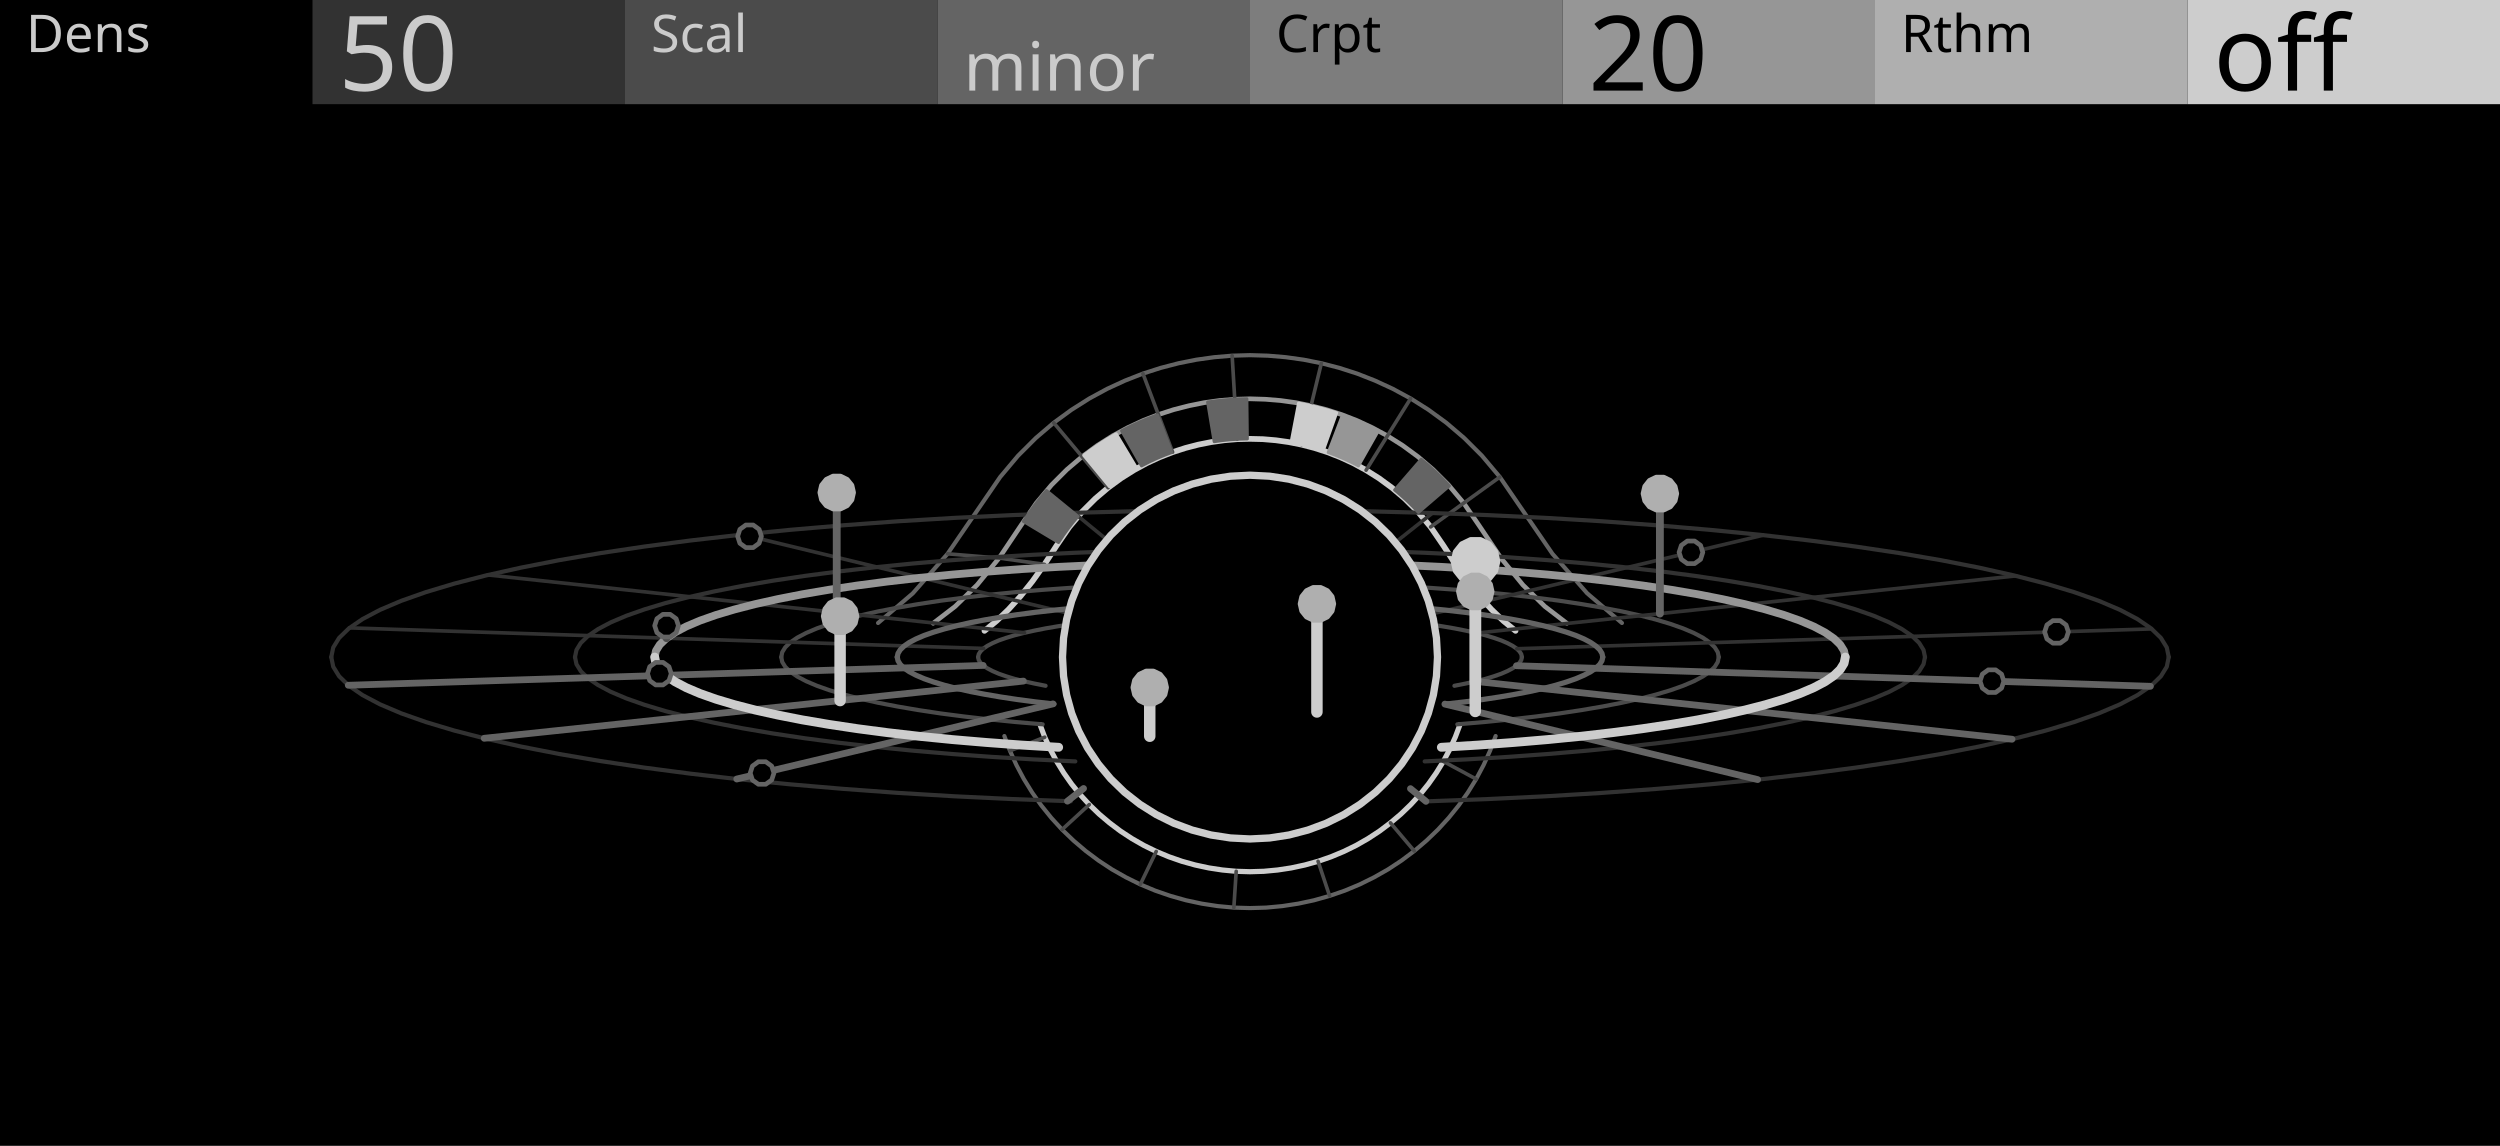
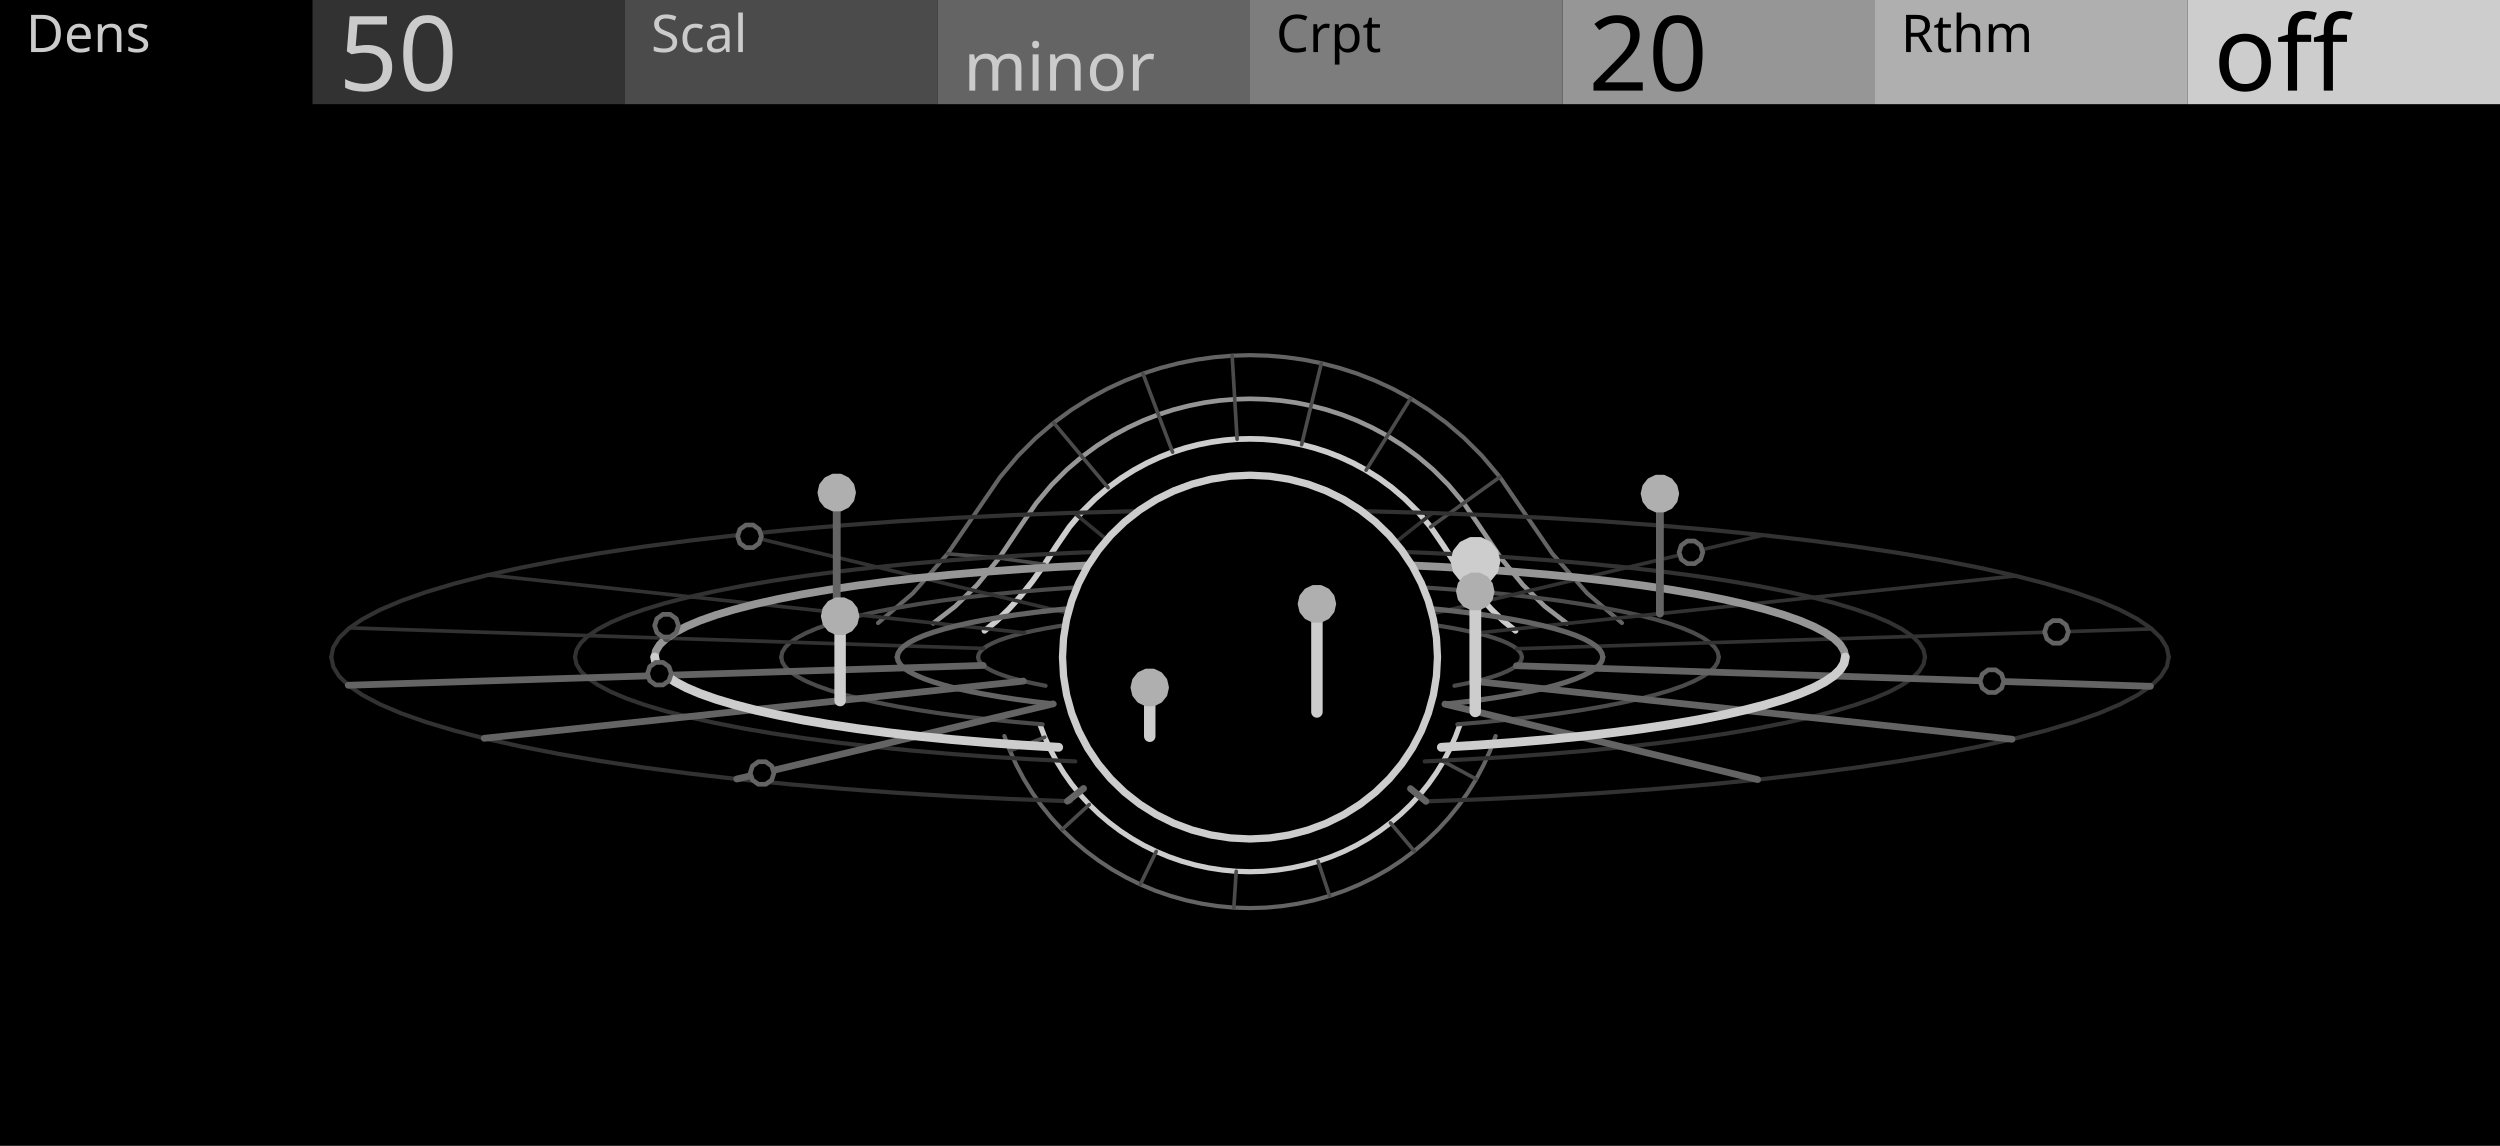
<svg xmlns="http://www.w3.org/2000/svg" width="480" height="220" viewBox="0 0 480 220">
  <rect x="0" y="0" width="480" height="220" fill="#000000" stroke="none" />
  <path d="M189.02,121.12 L191.33,119.23 L193.63,117.02 L195.94,114.47 L198.24,111.59 L200.54,108.36 L202.85,104.78 L205.32,101.17 L207.8,98.22 L210.28,95.75 L212.76,93.64 L215.23,91.83 L217.71,90.27 L220.19,88.92 L222.66,87.78 L225.14,86.81 L227.62,86.01 L230.09,85.37 L232.57,84.88 L235.05,84.53 L237.52,84.32 L240,84.26 L242.48,84.32 L244.95,84.53 L247.43,84.88 L249.91,85.37 L252.38,86.01 L254.86,86.81 L257.34,87.78 L259.81,88.92 L262.29,90.27 L264.77,91.83 L267.24,93.64 L269.72,95.75 L272.2,98.22 L274.68,101.17 L277.15,104.78 L279.46,108.36 L281.76,111.59 L284.06,114.47 L286.37,117.02 L288.67,119.23 L290.98,121.12" fill="none" stroke="#CDCDCD" stroke-width="1.1" stroke-linejoin="round" stroke-linecap="round" />
  <path d="M179.17,119.67 L183.38,116.44 L187.6,112.31 L191.82,107.15 L196.04,100.86 L198.97,96.59 L201.9,93.1 L204.83,90.17 L207.76,87.68 L210.69,85.53 L213.62,83.68 L216.55,82.1 L219.48,80.74 L222.41,79.6 L225.35,78.65 L228.28,77.9 L231.21,77.31 L234.14,76.9 L237.07,76.66 L240,76.57 L242.93,76.66 L245.86,76.9 L248.79,77.31 L251.72,77.9 L254.65,78.65 L257.59,79.6 L260.52,80.74 L263.45,82.1 L266.38,83.68 L269.31,85.53 L272.24,87.68 L275.17,90.17 L278.1,93.1 L281.03,96.59 L283.96,100.86 L288.18,107.15 L292.4,112.31 L296.62,116.44 L300.83,119.67" fill="none" stroke="#969696" stroke-width="0.9" stroke-linejoin="round" stroke-linecap="round" />
  <path d="M168.59,119.61 L175.26,113.92 L181.93,106.33 L188.61,96.58 L192.03,91.59 L195.46,87.51 L198.89,84.09 L202.31,81.17 L205.74,78.67 L209.16,76.51 L212.59,74.65 L216.02,73.07 L219.44,71.73 L222.87,70.63 L226.3,69.74 L229.72,69.06 L233.15,68.58 L236.57,68.29 L240,68.19 L243.43,68.29 L246.85,68.58 L250.28,69.06 L253.7,69.74 L257.13,70.63 L260.56,71.73 L263.98,73.07 L267.41,74.65 L270.84,76.51 L274.26,78.67 L277.69,81.17 L281.11,84.09 L284.54,87.51 L287.97,91.59 L291.39,96.58 L298.07,106.33 L304.74,113.92 L311.41,119.61" fill="none" stroke="#646464" stroke-width="0.8" stroke-linejoin="round" stroke-linecap="round" />
  <path d="M200.54,108.36 L191.82,107.15 L181.93,106.33" fill="none" stroke="#4B4B4B" stroke-width="0.7" stroke-linejoin="round" stroke-linecap="round" />
  <path d="M212.76,93.64 L207.76,87.68 L202.31,81.17" fill="none" stroke="#4B4B4B" stroke-width="0.7" stroke-linejoin="round" stroke-linecap="round" />
  <path d="M225.14,86.81 L222.41,79.6 L219.44,71.73" fill="none" stroke="#4B4B4B" stroke-width="0.7" stroke-linejoin="round" stroke-linecap="round" />
  <path d="M237.52,84.32 L237.07,76.66 L236.57,68.29" fill="none" stroke="#4B4B4B" stroke-width="0.7" stroke-linejoin="round" stroke-linecap="round" />
  <path d="M249.91,85.37 L251.72,77.9 L253.7,69.74" fill="none" stroke="#4B4B4B" stroke-width="0.7" stroke-linejoin="round" stroke-linecap="round" />
  <path d="M262.29,90.27 L266.38,83.68 L270.84,76.51" fill="none" stroke="#4B4B4B" stroke-width="0.7" stroke-linejoin="round" stroke-linecap="round" />
  <path d="M274.68,101.17 L281.03,96.59 L287.97,91.59" fill="none" stroke="#4B4B4B" stroke-width="0.7" stroke-linejoin="round" stroke-linecap="round" />
  <path d="M280.32,139.12 L279.41,141.54 L278.34,143.9 L277.12,146.19 L275.76,148.4 L274.26,150.53 L272.62,152.56 L270.86,154.48 L268.97,156.3 L266.97,157.99 L264.87,159.57 L262.67,161.01 L260.38,162.32 L258.01,163.48 L255.57,164.5 L253.07,165.37 L250.52,166.08 L247.92,166.64 L245.3,167.04 L242.65,167.29 L240,167.37 L237.35,167.29 L234.7,167.04 L232.08,166.64 L229.48,166.08 L226.93,165.37 L224.43,164.5 L221.99,163.48 L219.62,162.32 L217.33,161.01 L215.13,159.57 L213.03,157.99 L211.03,156.3 L209.14,154.48 L207.38,152.56 L205.74,150.53 L204.24,148.4 L202.88,146.19 L201.66,143.9 L200.59,141.54 L199.68,139.12" fill="none" stroke="#CDCDCD" stroke-width="1" stroke-linejoin="round" stroke-linecap="round" />
  <path d="M287.16,141.32 L286.09,144.15 L284.84,146.91 L283.42,149.58 L281.82,152.17 L280.06,154.66 L278.15,157.03 L276.09,159.28 L273.88,161.4 L271.54,163.39 L269.08,165.23 L266.51,166.92 L263.83,168.44 L261.06,169.81 L258.21,171 L255.28,172.01 L252.3,172.85 L249.27,173.5 L246.2,173.97 L243.1,174.26 L240,174.35 L236.9,174.26 L233.8,173.97 L230.73,173.5 L227.7,172.85 L224.72,172.01 L221.79,171 L218.94,169.81 L216.17,168.44 L213.49,166.92 L210.92,165.23 L208.46,163.39 L206.12,161.4 L203.91,159.28 L201.85,157.03 L199.94,154.66 L198.18,152.17 L196.58,149.58 L195.16,146.91 L193.91,144.15 L192.84,141.32" fill="none" stroke="#646464" stroke-width="0.8" stroke-linejoin="round" stroke-linecap="round" />
  <path d="M277.12,146.19 L283.42,149.58" fill="none" stroke="#4B4B4B" stroke-width="0.7" stroke-linejoin="round" stroke-linecap="round" />
  <path d="M266.97,157.99 L271.54,163.39" fill="none" stroke="#4B4B4B" stroke-width="0.7" stroke-linejoin="round" stroke-linecap="round" />
  <path d="M253.07,165.37 L255.28,172.01" fill="none" stroke="#4B4B4B" stroke-width="0.7" stroke-linejoin="round" stroke-linecap="round" />
  <path d="M237.35,167.29 L236.9,174.26" fill="none" stroke="#4B4B4B" stroke-width="0.7" stroke-linejoin="round" stroke-linecap="round" />
  <path d="M221.99,163.48 L218.94,169.81" fill="none" stroke="#4B4B4B" stroke-width="0.7" stroke-linejoin="round" stroke-linecap="round" />
  <path d="M209.14,154.48 L203.91,159.28" fill="none" stroke="#4B4B4B" stroke-width="0.7" stroke-linejoin="round" stroke-linecap="round" />
  <path d="M200.59,141.54 L193.91,144.15" fill="none" stroke="#4B4B4B" stroke-width="0.7" stroke-linejoin="round" stroke-linecap="round" />
  <path d="M187.8,126.16 L187.91,125.61 L188.25,125.07 L188.8,124.53 L189.58,124 L190.57,123.48 L191.77,122.96 L193.18,122.47 L194.79,121.98 L196.6,121.52 L198.59,121.08 L200.75,120.65 L203.09,120.25 L205.58,119.88 L208.22,119.53 L211,119.22 L213.9,118.93 L216.91,118.67 L220.02,118.44 L223.22,118.25 L226.49,118.09 L229.82,117.97 L233.19,117.88 L236.59,117.83 L240,117.81 L243.41,117.83 L246.81,117.88 L250.18,117.97 L253.51,118.09 L256.78,118.25 L259.98,118.44 L263.09,118.67 L266.1,118.93 L269,119.22 L271.78,119.53 L274.42,119.88 L276.91,120.25 L279.25,120.65 L281.41,121.08 L283.4,121.52 L285.21,121.98 L286.82,122.47 L288.23,122.96 L289.43,123.48 L290.42,124 L291.2,124.53 L291.75,125.07 L292.09,125.61 L292.2,126.16" fill="none" stroke="#4B4B4B" stroke-width="0.8" stroke-linejoin="round" stroke-linecap="round" />
  <path d="M150,126.16 L150.19,125.22 L150.77,124.28 L151.73,123.35 L153.07,122.43 L154.78,121.53 L156.85,120.65 L159.28,119.79 L162.06,118.96 L165.17,118.16 L168.6,117.39 L172.33,116.67 L176.36,115.98 L180.66,115.33 L185.21,114.74 L190,114.19 L195,113.69 L200.19,113.25 L205.56,112.86 L211.07,112.52 L216.71,112.25 L222.44,112.04 L228.25,111.88 L234.11,111.79 L240,111.76 L245.89,111.79 L251.75,111.88 L257.56,112.04 L263.29,112.25 L268.93,112.52 L274.44,112.86 L279.81,113.25 L285,113.69 L290,114.19 L294.79,114.74 L299.34,115.33 L303.64,115.98 L307.67,116.67 L311.4,117.39 L314.83,118.16 L317.94,118.96 L320.72,119.79 L323.15,120.65 L325.22,121.53 L326.93,122.43 L328.27,123.35 L329.23,124.28 L329.81,125.22 L330,126.16" fill="none" stroke="#4B4B4B" stroke-width="0.8" stroke-linejoin="round" stroke-linecap="round" />
  <path d="M110.4,126.16 L110.68,124.8 L111.51,123.45 L112.89,122.11 L114.82,120.79 L117.28,119.49 L120.27,118.22 L123.77,116.99 L127.76,115.79 L132.24,114.64 L137.18,113.54 L142.56,112.49 L148.36,111.5 L154.55,110.57 L161.1,109.71 L168,108.92 L175.2,108.2 L182.68,107.56 L190.4,107 L198.34,106.52 L206.46,106.13 L214.72,105.82 L223.08,105.6 L231.52,105.47 L240,105.42 L248.48,105.47 L256.92,105.6 L265.28,105.82 L273.54,106.13 L281.66,106.52 L289.6,107 L297.32,107.56 L304.8,108.2 L312,108.92 L318.9,109.71 L325.45,110.57 L331.64,111.5 L337.44,112.49 L342.82,113.54 L347.76,114.64 L352.24,115.79 L356.23,116.99 L359.73,118.22 L362.72,119.49 L365.18,120.79 L367.11,122.11 L368.49,123.45 L369.32,124.8 L369.6,126.16" fill="none" stroke="#323232" stroke-width="0.8" stroke-linejoin="round" stroke-linecap="round" />
  <path d="M63.6,126.16 L63.98,124.31 L65.11,122.48 L66.99,120.65 L69.61,118.86 L72.96,117.09 L77.03,115.36 L81.79,113.68 L87.23,112.05 L93.33,110.48 L100.05,108.98 L107.38,107.55 L115.27,106.2 L123.69,104.94 L132.61,103.77 L142,102.69 L151.8,101.72 L161.98,100.85 L172.49,100.08 L183.3,99.43 L194.34,98.9 L205.59,98.48 L216.98,98.18 L228.46,98 L240,97.94 L251.54,98 L263.02,98.18 L274.41,98.48 L285.66,98.9 L296.7,99.43 L307.51,100.08 L318.02,100.85 L328.2,101.72 L338,102.69 L347.39,103.77 L356.31,104.94 L364.73,106.2 L372.62,107.55 L379.95,108.98 L386.67,110.48 L392.77,112.05 L398.21,113.68 L402.97,115.36 L407.04,117.09 L410.39,118.86 L413.01,120.65 L414.89,122.48 L416.02,124.31 L416.4,126.16" fill="none" stroke="#323232" stroke-width="0.8" stroke-linejoin="round" stroke-linecap="round" />
  <path d="M188.84,124.5 L173.62,124.01 L158.41,123.51 L143.19,123.02 L127.98,122.53 L112.76,122.03 L97.55,121.54 L82.33,121.05 L67.12,120.55" fill="none" stroke="#323232" stroke-width="0.7" stroke-linejoin="round" stroke-linecap="round" />
  <path d="M196.7,121.49 L183.83,120.11 L170.95,118.72 L158.07,117.33 L145.2,115.94 L132.32,114.56 L119.44,113.17 L106.56,111.78 L93.69,110.39" fill="none" stroke="#323232" stroke-width="0.7" stroke-linejoin="round" stroke-linecap="round" />
  <path d="M211.16,119.2 L202.58,117.13 L194,115.06 L185.42,112.99 L176.85,110.92 L168.27,108.85 L159.69,106.78 L151.11,104.71 L142.53,102.64" fill="none" stroke="#323232" stroke-width="0.7" stroke-linejoin="round" stroke-linecap="round" />
  <path d="M230,117.96 L227.03,115.52 L224.06,113.09 L221.08,110.65 L218.11,108.21 L215.14,105.77 L212.16,103.33 L209.19,100.9 L206.22,98.46" fill="none" stroke="#323232" stroke-width="0.7" stroke-linejoin="round" stroke-linecap="round" />
  <path d="M250.37,117.97 L253.45,115.54 L256.54,113.11 L259.62,110.67 L262.71,108.24 L265.79,105.8 L268.88,103.37 L271.96,100.93 L275.05,98.5" fill="none" stroke="#323232" stroke-width="0.7" stroke-linejoin="round" stroke-linecap="round" />
  <path d="M269.16,119.23 L277.83,117.17 L286.5,115.11 L295.18,113.05 L303.85,110.99 L312.52,108.93 L321.19,106.87 L329.87,104.81 L338.54,102.75" fill="none" stroke="#323232" stroke-width="0.7" stroke-linejoin="round" stroke-linecap="round" />
  <path d="M283.51,121.55 L296.45,120.17 L309.39,118.8 L322.33,117.43 L335.27,116.06 L348.21,114.68 L361.15,113.31 L374.09,111.94 L387.03,110.57" fill="none" stroke="#323232" stroke-width="0.7" stroke-linejoin="round" stroke-linecap="round" />
  <path d="M291.23,124.56 L306.47,124.08 L321.71,123.61 L336.95,123.13 L352.18,122.66 L367.42,122.18 L382.66,121.71 L397.9,121.23 L413.13,120.75" fill="none" stroke="#323232" stroke-width="0.7" stroke-linejoin="round" stroke-linecap="round" />
-   <path d="M203.24,104.15 L204.1,102.85 L205.01,101.58 L205.97,100.34 L206.98,99.14 L200.92,94.19 L199.73,95.61 L198.6,97.07 L197.52,98.57 L196.5,100.11 Z" fill="#646464" stroke="#646464" stroke-width="0.6" stroke-linejoin="round" stroke-linecap="round" />
-   <path d="M213.02,93.43 L214.28,92.49 L215.58,91.59 L216.91,90.74 L218.28,89.94 L214.3,83.3 L212.68,84.25 L211.11,85.25 L209.57,86.32 L208.08,87.43 Z" fill="#CDCDCD" stroke="#CDCDCD" stroke-width="0.6" stroke-linejoin="round" stroke-linecap="round" />
-   <path d="M219.18,89.44 L220.59,88.72 L222.03,88.05 L223.49,87.44 L224.97,86.87 L222.22,79.67 L220.46,80.34 L218.73,81.07 L217.03,81.86 L215.36,82.71 Z" fill="#646464" stroke="#646464" stroke-width="0.6" stroke-linejoin="round" stroke-linecap="round" />
-   <path d="M233.13,84.79 L234.71,84.57 L236.3,84.41 L237.89,84.31 L239.48,84.26 L239.39,76.58 L237.5,76.63 L235.62,76.76 L233.74,76.95 L231.87,77.2 Z" fill="#646464" stroke="#646464" stroke-width="0.6" stroke-linejoin="round" stroke-linecap="round" />
-   <path d="M247.89,84.96 L249.45,85.27 L251,85.64 L252.53,86.06 L254.05,86.53 L256.63,79.27 L254.83,78.71 L253.02,78.21 L251.18,77.77 L249.33,77.41 Z" fill="#CDCDCD" stroke="#CDCDCD" stroke-width="0.6" stroke-linejoin="round" stroke-linecap="round" />
-   <path d="M255.03,86.87 L256.51,87.44 L257.97,88.05 L259.41,88.72 L260.82,89.44 L264.64,82.71 L262.97,81.86 L261.27,81.07 L259.54,80.34 L257.78,79.67 Z" fill="#969696" stroke="#969696" stroke-width="0.6" stroke-linejoin="round" stroke-linecap="round" />
-   <path d="M267.78,94.07 L268.98,95.09 L270.14,96.14 L271.27,97.24 L272.34,98.38 L278.27,93.29 L277,91.94 L275.67,90.64 L274.3,89.39 L272.87,88.19 Z" fill="#646464" stroke="#646464" stroke-width="0.6" stroke-linejoin="round" stroke-linecap="round" />
  <path d="M172.27,126.16 L172.42,125.45 L172.85,124.75 L173.58,124.05 L174.58,123.36 L175.87,122.68 L177.43,122.01 L179.26,121.37 L181.35,120.74 L183.69,120.14 L186.27,119.56 L189.08,119.02 L192.11,118.5 L195.35,118.01 L198.77,117.56 L202.37,117.15 L206.14,116.78 L210.05,116.44 L214.08,116.15 L218.23,115.9 L222.47,115.69 L226.79,115.53 L231.16,115.42 L235.57,115.35 L240,115.32 L244.43,115.35 L248.84,115.42 L253.21,115.53 L257.53,115.69 L261.77,115.9 L265.92,116.15 L269.95,116.44 L273.86,116.78 L277.63,117.15 L281.23,117.56 L284.65,118.01 L287.89,118.5 L290.92,119.02 L293.73,119.56 L296.31,120.14 L298.65,120.74 L300.74,121.37 L302.57,122.01 L304.13,122.68 L305.42,123.36 L306.42,124.05 L307.15,124.75 L307.58,125.45 L307.73,126.16" fill="none" stroke="#646464" stroke-width="1" stroke-linejoin="round" stroke-linecap="round" />
  <path d="M125.7,126.16 L125.94,124.96 L126.68,123.77 L127.9,122.59 L129.59,121.43 L131.77,120.28 L134.4,119.16 L137.49,118.07 L141.01,117.02 L144.96,116 L149.32,115.03 L154.06,114.1 L159.18,113.23 L164.64,112.41 L170.42,111.65 L176.5,110.95 L182.85,110.32 L189.45,109.76 L196.26,109.26 L203.26,108.84 L210.42,108.5 L217.7,108.22 L225.08,108.03 L232.52,107.91 L240,107.87 L247.48,107.91 L254.92,108.03 L262.3,108.22 L269.58,108.5 L276.74,108.84 L283.74,109.26 L290.55,109.76 L297.15,110.32 L303.5,110.95 L309.58,111.65 L315.36,112.41 L320.82,113.23 L325.94,114.1 L330.68,115.03 L335.04,116 L338.99,117.02 L342.51,118.07 L345.6,119.16 L348.23,120.28 L350.41,121.43 L352.1,122.59 L353.32,123.77 L354.06,124.96 L354.3,126.16" fill="none" stroke="#969696" stroke-width="1.5" stroke-linejoin="round" stroke-linecap="round" />
  <path d="M127.98,122.53 L127.98,120.13" fill="none" stroke="#4B4B4B" stroke-width="1.5" stroke-linejoin="round" stroke-linecap="round" />
  <path d="M130.26,120.13 L129.82,121.47 L128.68,122.3 L127.27,122.3 L126.13,121.47 L125.7,120.13 L126.13,118.79 L127.27,117.96 L128.68,117.96 L129.82,118.79 L130.26,120.13 Z" fill="#000000" stroke="#646464" stroke-width="0.9" stroke-linejoin="round" stroke-linecap="round" />
  <path d="M160.65,117.61 L160.65,94.57" fill="none" stroke="#646464" stroke-width="1.5" stroke-linejoin="round" stroke-linecap="round" />
  <path d="M163.89,94.57 L163.57,95.98 L162.67,97.1 L161.37,97.73 L159.93,97.73 L158.63,97.1 L157.73,95.98 L157.41,94.57 L157.73,93.16 L158.63,92.04 L159.93,91.41 L161.37,91.41 L162.67,92.04 L163.57,93.16 L163.89,94.57 Z" fill="#AFAFAF" stroke="#AFAFAF" stroke-width="0.9" stroke-linejoin="round" stroke-linecap="round" />
  <path d="M146.19,102.97 L145.75,104.31 L144.61,105.14 L143.2,105.14 L142.06,104.31 L141.63,102.97 L142.06,101.63 L143.2,100.8 L144.61,100.8 L145.75,101.63 L146.19,102.97 Z" fill="#000000" stroke="#646464" stroke-width="0.9" stroke-linejoin="round" stroke-linecap="round" />
  <path d="M216.58,105.09 L216.15,106.43 L215.01,107.26 L213.6,107.26 L212.46,106.43 L212.02,105.09 L212.46,103.75 L213.6,102.92 L215.01,102.92 L216.15,103.75 L216.58,105.09 Z" fill="#000000" stroke="#646464" stroke-width="0.9" stroke-linejoin="round" stroke-linecap="round" />
  <path d="M252.34,116.42 L252.34,111.62" fill="none" stroke="#646464" stroke-width="1.5" stroke-linejoin="round" stroke-linecap="round" />
  <path d="M256.66,111.62 L256.24,113.49 L255.04,114.99 L253.31,115.83 L251.38,115.83 L249.65,114.99 L248.45,113.49 L248.02,111.62 L248.45,109.74 L249.65,108.24 L251.38,107.4 L253.31,107.4 L255.04,108.24 L256.24,109.74 L256.66,111.62 Z" fill="#CDCDCD" stroke="#CDCDCD" stroke-width="0.9" stroke-linejoin="round" stroke-linecap="round" />
  <path d="M326.94,106.05 L326.51,107.39 L325.37,108.21 L323.96,108.21 L322.82,107.39 L322.38,106.05 L322.82,104.71 L323.96,103.88 L325.37,103.88 L326.51,104.71 L326.94,106.05 Z" fill="#000000" stroke="#646464" stroke-width="0.9" stroke-linejoin="round" stroke-linecap="round" />
  <path d="M318.7,117.81 L318.7,94.77" fill="none" stroke="#646464" stroke-width="1.5" stroke-linejoin="round" stroke-linecap="round" />
  <path d="M321.94,94.77 L321.62,96.18 L320.73,97.31 L319.43,97.93 L317.98,97.93 L316.68,97.31 L315.79,96.18 L315.46,94.77 L315.79,93.37 L316.68,92.24 L317.98,91.61 L319.43,91.61 L320.73,92.24 L321.62,93.37 L321.94,94.77 Z" fill="#AFAFAF" stroke="#AFAFAF" stroke-width="0.9" stroke-linejoin="round" stroke-linecap="round" />
  <path d="M397.13,121.33 L396.69,122.67 L395.55,123.49 L394.15,123.49 L393.01,122.67 L392.57,121.33 L393.01,119.99 L394.15,119.16 L395.55,119.16 L396.69,119.99 L397.13,121.33 Z" fill="#000000" stroke="#646464" stroke-width="0.9" stroke-linejoin="round" stroke-linecap="round" />
  <path d="M276,126.16 L275.8,129.81 L275.21,133.42 L274.24,136.95 L272.89,140.36 L271.18,143.62 L269.12,146.69 L266.75,149.53 L264.09,152.11 L261.16,154.41 L258,156.4 L254.64,158.06 L251.12,159.37 L247.48,160.32 L243.76,160.89 L240,161.08 L236.24,160.89 L232.52,160.32 L228.88,159.37 L225.36,158.06 L222,156.4 L218.84,154.41 L215.91,152.11 L213.25,149.53 L210.88,146.69 L208.82,143.62 L207.11,140.36 L205.76,136.95 L204.79,133.42 L204.2,129.81 L204,126.16 L204.2,122.51 L204.79,118.9 L205.76,115.37 L207.11,111.96 L208.82,108.7 L210.88,105.63 L213.25,102.79 L215.91,100.21 L218.84,97.91 L222,95.92 L225.36,94.26 L228.88,92.95 L232.52,92 L236.24,91.43 L240,91.24 L243.76,91.43 L247.48,92 L251.12,92.95 L254.64,94.26 L258,95.92 L261.16,97.91 L264.09,100.21 L266.75,102.79 L269.12,105.63 L271.18,108.7 L272.89,111.96 L274.24,115.37 L275.21,118.9 L275.8,122.51 L276,126.16 Z" fill="#000000" stroke="#CDCDCD" stroke-width="1.4" stroke-linejoin="round" stroke-linecap="round" />
  <path d="M292.2,126.16 L292.09,126.71 L291.75,127.25 L291.2,127.79 L290.42,128.32 L289.43,128.84 L288.23,129.36 L286.82,129.85 L285.21,130.34 L283.4,130.8 L281.41,131.24 L279.25,131.67" fill="none" stroke="#4B4B4B" stroke-width="0.8" stroke-linejoin="round" stroke-linecap="round" />
  <path d="M200.75,131.67 L198.59,131.24 L196.6,130.8 L194.79,130.34 L193.18,129.85 L191.77,129.36 L190.57,128.84 L189.58,128.32 L188.8,127.79 L188.25,127.25 L187.91,126.71 L187.8,126.16" fill="none" stroke="#4B4B4B" stroke-width="0.8" stroke-linejoin="round" stroke-linecap="round" />
  <path d="M330,126.16 L329.81,127.1 L329.23,128.04 L328.27,128.97 L326.93,129.89 L325.22,130.79 L323.15,131.67 L320.72,132.53 L317.94,133.36 L314.83,134.16 L311.4,134.93 L307.67,135.65 L303.64,136.34 L299.34,136.99 L294.79,137.58 L290,138.13 L285,138.63 L279.81,139.07" fill="none" stroke="#4B4B4B" stroke-width="0.8" stroke-linejoin="round" stroke-linecap="round" />
  <path d="M200.19,139.07 L195,138.63 L190,138.13 L185.21,137.58 L180.66,136.99 L176.36,136.34 L172.33,135.65 L168.6,134.93 L165.17,134.16 L162.06,133.36 L159.28,132.53 L156.85,131.67 L154.78,130.79 L153.07,129.89 L151.73,128.97 L150.77,128.04 L150.19,127.1 L150,126.16" fill="none" stroke="#4B4B4B" stroke-width="0.8" stroke-linejoin="round" stroke-linecap="round" />
  <path d="M369.6,126.16 L369.32,127.52 L368.49,128.87 L367.11,130.21 L365.18,131.53 L362.72,132.83 L359.73,134.1 L356.23,135.33 L352.24,136.53 L347.76,137.68 L342.82,138.78 L337.44,139.83 L331.64,140.82 L325.45,141.75 L318.9,142.61 L312,143.4 L304.8,144.12 L297.32,144.76 L289.6,145.32 L281.66,145.8 L273.54,146.19" fill="none" stroke="#323232" stroke-width="0.8" stroke-linejoin="round" stroke-linecap="round" />
  <path d="M206.46,146.19 L198.34,145.8 L190.4,145.32 L182.68,144.76 L175.2,144.12 L168,143.4 L161.1,142.61 L154.55,141.75 L148.36,140.82 L142.56,139.83 L137.18,138.78 L132.24,137.68 L127.76,136.53 L123.77,135.33 L120.27,134.1 L117.28,132.83 L114.82,131.53 L112.89,130.21 L111.51,128.87 L110.68,127.52 L110.4,126.16" fill="none" stroke="#323232" stroke-width="0.8" stroke-linejoin="round" stroke-linecap="round" />
  <path d="M416.4,126.16 L416.02,128.01 L414.89,129.84 L413.01,131.67 L410.39,133.46 L407.04,135.23 L402.97,136.96 L398.21,138.64 L392.77,140.27 L386.67,141.84 L379.95,143.34 L372.62,144.77 L364.73,146.12 L356.31,147.38 L347.39,148.55 L338,149.63 L328.2,150.6 L318.02,151.47 L307.51,152.24 L296.7,152.89 L285.66,153.42 L274.41,153.84" fill="none" stroke="#323232" stroke-width="0.8" stroke-linejoin="round" stroke-linecap="round" />
  <path d="M205.59,153.84 L194.34,153.42 L183.3,152.89 L172.49,152.24 L161.98,151.47 L151.8,150.6 L142,149.63 L132.61,148.55 L123.69,147.38 L115.27,146.12 L107.38,144.77 L100.05,143.34 L93.33,141.84 L87.23,140.27 L81.79,138.64 L77.03,136.96 L72.96,135.23 L69.61,133.46 L66.99,131.67 L65.11,129.84 L63.98,128.01 L63.6,126.16" fill="none" stroke="#323232" stroke-width="0.8" stroke-linejoin="round" stroke-linecap="round" />
  <path d="M291.16,127.82 L306.38,128.31 L321.59,128.81 L336.81,129.3 L352.02,129.79 L367.24,130.29 L382.45,130.78 L397.67,131.27 L412.88,131.77" fill="none" stroke="#646464" stroke-width="1.3" stroke-linejoin="round" stroke-linecap="round" />
  <path d="M283.3,130.83 L296.17,132.21 L309.05,133.6 L321.93,134.99 L334.8,136.38 L347.68,137.76 L360.56,139.15 L373.44,140.54 L386.31,141.93" fill="none" stroke="#646464" stroke-width="1.3" stroke-linejoin="round" stroke-linecap="round" />
  <path d="M277.42,135.19 L286,137.26 L294.58,139.33 L303.15,141.4 L311.73,143.47 L320.31,145.54 L328.89,147.61 L337.47,149.68" fill="none" stroke="#646464" stroke-width="1.3" stroke-linejoin="round" stroke-linecap="round" />
  <path d="M270.81,151.42 L273.78,153.86" fill="none" stroke="#646464" stroke-width="1.3" stroke-linejoin="round" stroke-linecap="round" />
  <path d="M208.04,151.39 L204.95,153.82" fill="none" stroke="#646464" stroke-width="1.3" stroke-linejoin="round" stroke-linecap="round" />
  <path d="M202.17,135.15 L193.5,137.21 L184.82,139.27 L176.15,141.33 L167.48,143.39 L158.81,145.45 L150.13,147.51 L141.46,149.57" fill="none" stroke="#646464" stroke-width="1.3" stroke-linejoin="round" stroke-linecap="round" />
  <path d="M196.49,130.77 L183.55,132.15 L170.61,133.52 L157.67,134.89 L144.73,136.26 L131.79,137.64 L118.85,139.01 L105.91,140.38 L92.97,141.75" fill="none" stroke="#646464" stroke-width="1.3" stroke-linejoin="round" stroke-linecap="round" />
  <path d="M188.77,127.76 L173.53,128.24 L158.29,128.71 L143.05,129.19 L127.82,129.66 L112.58,130.14 L97.34,130.61 L82.1,131.09 L66.87,131.57" fill="none" stroke="#646464" stroke-width="1.3" stroke-linejoin="round" stroke-linecap="round" />
  <path d="M307.73,126.16 L307.58,126.87 L307.15,127.57 L306.42,128.27 L305.42,128.96 L304.13,129.64 L302.57,130.31 L300.74,130.95 L298.65,131.58 L296.31,132.18 L293.73,132.76 L290.92,133.3 L287.89,133.82 L284.65,134.31 L281.23,134.76 L277.63,135.17" fill="none" stroke="#646464" stroke-width="1" stroke-linejoin="round" stroke-linecap="round" />
  <path d="M202.37,135.17 L198.77,134.76 L195.35,134.31 L192.11,133.82 L189.08,133.3 L186.27,132.76 L183.69,132.18 L181.35,131.58 L179.26,130.95 L177.43,130.31 L175.87,129.64 L174.58,128.96 L173.58,128.27 L172.85,127.57 L172.42,126.87 L172.27,126.16" fill="none" stroke="#646464" stroke-width="1" stroke-linejoin="round" stroke-linecap="round" />
  <path d="M354.3,126.16 L354.06,127.36 L353.32,128.55 L352.1,129.73 L350.41,130.89 L348.23,132.04 L345.6,133.16 L342.51,134.25 L338.99,135.3 L335.04,136.32 L330.68,137.29 L325.94,138.22 L320.82,139.09 L315.36,139.91 L309.58,140.67 L303.5,141.37 L297.15,142 L290.55,142.56 L283.74,143.06 L276.74,143.48" fill="none" stroke="#CDCDCD" stroke-width="1.7" stroke-linejoin="round" stroke-linecap="round" />
  <path d="M203.26,143.48 L196.26,143.06 L189.45,142.56 L182.85,142 L176.5,141.37 L170.42,140.67 L164.64,139.91 L159.18,139.09 L154.06,138.22 L149.32,137.29 L144.96,136.32 L141.01,135.3 L137.49,134.25 L134.4,133.16 L131.77,132.04 L129.59,130.89 L127.9,129.73 L126.68,128.55 L125.94,127.36 L125.7,126.16" fill="none" stroke="#CDCDCD" stroke-width="1.7" stroke-linejoin="round" stroke-linecap="round" />
  <path d="M384.73,130.78 L384.3,132.12 L383.16,132.95 L381.75,132.95 L380.61,132.12 L380.17,130.78 L380.61,129.44 L381.75,128.61 L383.16,128.61 L384.3,129.44 L384.73,130.78 Z" fill="#000000" stroke="#646464" stroke-width="0.9" stroke-linejoin="round" stroke-linecap="round" />
  <path d="M283.3,130.83 L283.3,107.79" fill="none" stroke="#CDCDCD" stroke-width="2.2" stroke-linejoin="round" stroke-linecap="round" />
  <path d="M287.62,107.79 L287.19,109.66 L285.99,111.16 L284.26,112 L282.34,112 L280.6,111.16 L279.4,109.66 L278.98,107.79 L279.4,105.91 L280.6,104.41 L282.34,103.57 L284.26,103.57 L285.99,104.41 L287.19,105.91 L287.62,107.79 Z" fill="#CDCDCD" stroke="#CDCDCD" stroke-width="0.9" stroke-linejoin="round" stroke-linecap="round" />
  <path d="M283.25,136.6 L283.25,113.56" fill="none" stroke="#CDCDCD" stroke-width="2.2" stroke-linejoin="round" stroke-linecap="round" />
  <path d="M286.49,113.56 L286.17,114.97 L285.27,116.09 L283.97,116.72 L282.53,116.72 L281.23,116.09 L280.33,114.97 L280.01,113.56 L280.33,112.15 L281.23,111.03 L282.53,110.4 L283.97,110.4 L285.27,111.03 L286.17,112.15 L286.49,113.56 Z" fill="#AFAFAF" stroke="#AFAFAF" stroke-width="0.9" stroke-linejoin="round" stroke-linecap="round" />
  <path d="M252.85,136.7 L252.85,115.94" fill="none" stroke="#CDCDCD" stroke-width="2.2" stroke-linejoin="round" stroke-linecap="round" />
  <path d="M256.09,115.94 L255.77,117.34 L254.87,118.47 L253.57,119.1 L252.13,119.1 L250.83,118.47 L249.93,117.34 L249.61,115.94 L249.93,114.53 L250.83,113.4 L252.13,112.78 L253.57,112.78 L254.87,113.4 L255.77,114.53 L256.09,115.94 Z" fill="#AFAFAF" stroke="#AFAFAF" stroke-width="0.9" stroke-linejoin="round" stroke-linecap="round" />
  <path d="M220.75,141.36 L220.75,132" fill="none" stroke="#CDCDCD" stroke-width="2.2" stroke-linejoin="round" stroke-linecap="round" />
  <path d="M223.99,132 L223.67,133.4 L222.77,134.53 L221.47,135.16 L220.03,135.16 L218.73,134.53 L217.83,133.4 L217.51,132 L217.83,130.59 L218.73,129.46 L220.03,128.84 L221.47,128.84 L222.77,129.46 L223.67,130.59 L223.99,132 Z" fill="#AFAFAF" stroke="#AFAFAF" stroke-width="0.9" stroke-linejoin="round" stroke-linecap="round" />
  <path d="M148.6,148.42 L148.16,149.76 L147.02,150.58 L145.61,150.58 L144.47,149.76 L144.04,148.42 L144.47,147.08 L145.61,146.25 L147.02,146.25 L148.16,147.08 L148.6,148.42 Z" fill="#000000" stroke="#646464" stroke-width="0.9" stroke-linejoin="round" stroke-linecap="round" />
  <path d="M161.3,134.51 L161.3,118.31" fill="none" stroke="#CDCDCD" stroke-width="2.2" stroke-linejoin="round" stroke-linecap="round" />
  <path d="M164.54,118.31 L164.21,119.71 L163.32,120.84 L162.02,121.47 L160.57,121.47 L159.27,120.84 L158.38,119.71 L158.06,118.31 L158.38,116.9 L159.27,115.77 L160.57,115.15 L162.02,115.15 L163.32,115.77 L164.21,116.9 L164.54,118.31 Z" fill="#AFAFAF" stroke="#AFAFAF" stroke-width="0.9" stroke-linejoin="round" stroke-linecap="round" />
  <path d="M126.6,129.7 L126.6,129.34" fill="none" stroke="#323232" stroke-width="2.2" stroke-linejoin="round" stroke-linecap="round" />
  <path d="M128.88,129.34 L128.44,130.68 L127.3,131.51 L125.89,131.51 L124.75,130.68 L124.32,129.34 L124.75,128 L125.89,127.18 L127.3,127.18 L128.44,128 L128.88,129.34 Z" fill="#000000" stroke="#646464" stroke-width="0.9" stroke-linejoin="round" stroke-linecap="round" />
  <rect x="0" y="0" width="480" height="20" fill="#000000" stroke="none" />
  <rect x="0" y="0" width="60" height="20" fill="#000000" stroke="none" />
  <rect x="60" y="0" width="60" height="20" fill="#323232" stroke="none" />
  <rect x="120" y="0" width="60" height="20" fill="#4B4B4B" stroke="none" />
  <rect x="180" y="0" width="60" height="20" fill="#646464" stroke="none" />
  <rect x="240" y="0" width="60" height="20" fill="#7D7D7D" stroke="none" />
  <rect x="300" y="0" width="60" height="20" fill="#969696" stroke="none" />
  <rect x="360" y="0" width="60" height="20" fill="#AFAFAF" stroke="none" />
  <rect x="420" y="0" width="60" height="20" fill="#CDCDCD" stroke="none" />
  <text transform="matrix(1 0 0 1 5 10)" fill="#CBCBCB" font-family="UniversNextPro-Light" font-size="10px">Dens</text>
  <text transform="matrix(1 0 0 1 65 17.4)" fill="#CBCBCB" font-family="UniversNextPro-Light" font-size="20px">50</text>
  <text transform="matrix(1 0 0 1 125 10)" fill="#CBCBCB" font-family="UniversNextPro-Light" font-size="10px">Scal</text>
  <text transform="matrix(1 0 0 1 185 17.4)" fill="#CBCBCB" font-family="UniversNextPro-Light" font-size="13px">minor</text>
  <text transform="matrix(1 0 0 1 245 10)" fill="#000000" font-family="UniversNextPro-Light" font-size="10px">Crpt</text>
  <text transform="matrix(1 0 0 1 305 17.4)" fill="#000000" font-family="UniversNextPro-Light" font-size="20px">20</text>
  <text transform="matrix(1 0 0 1 365 10)" fill="#000000" font-family="UniversNextPro-Light" font-size="10px">Rthm</text>
  <text transform="matrix(1 0 0 1 425 17.4)" fill="#000000" font-family="UniversNextPro-Light" font-size="20px">off</text>
</svg>
